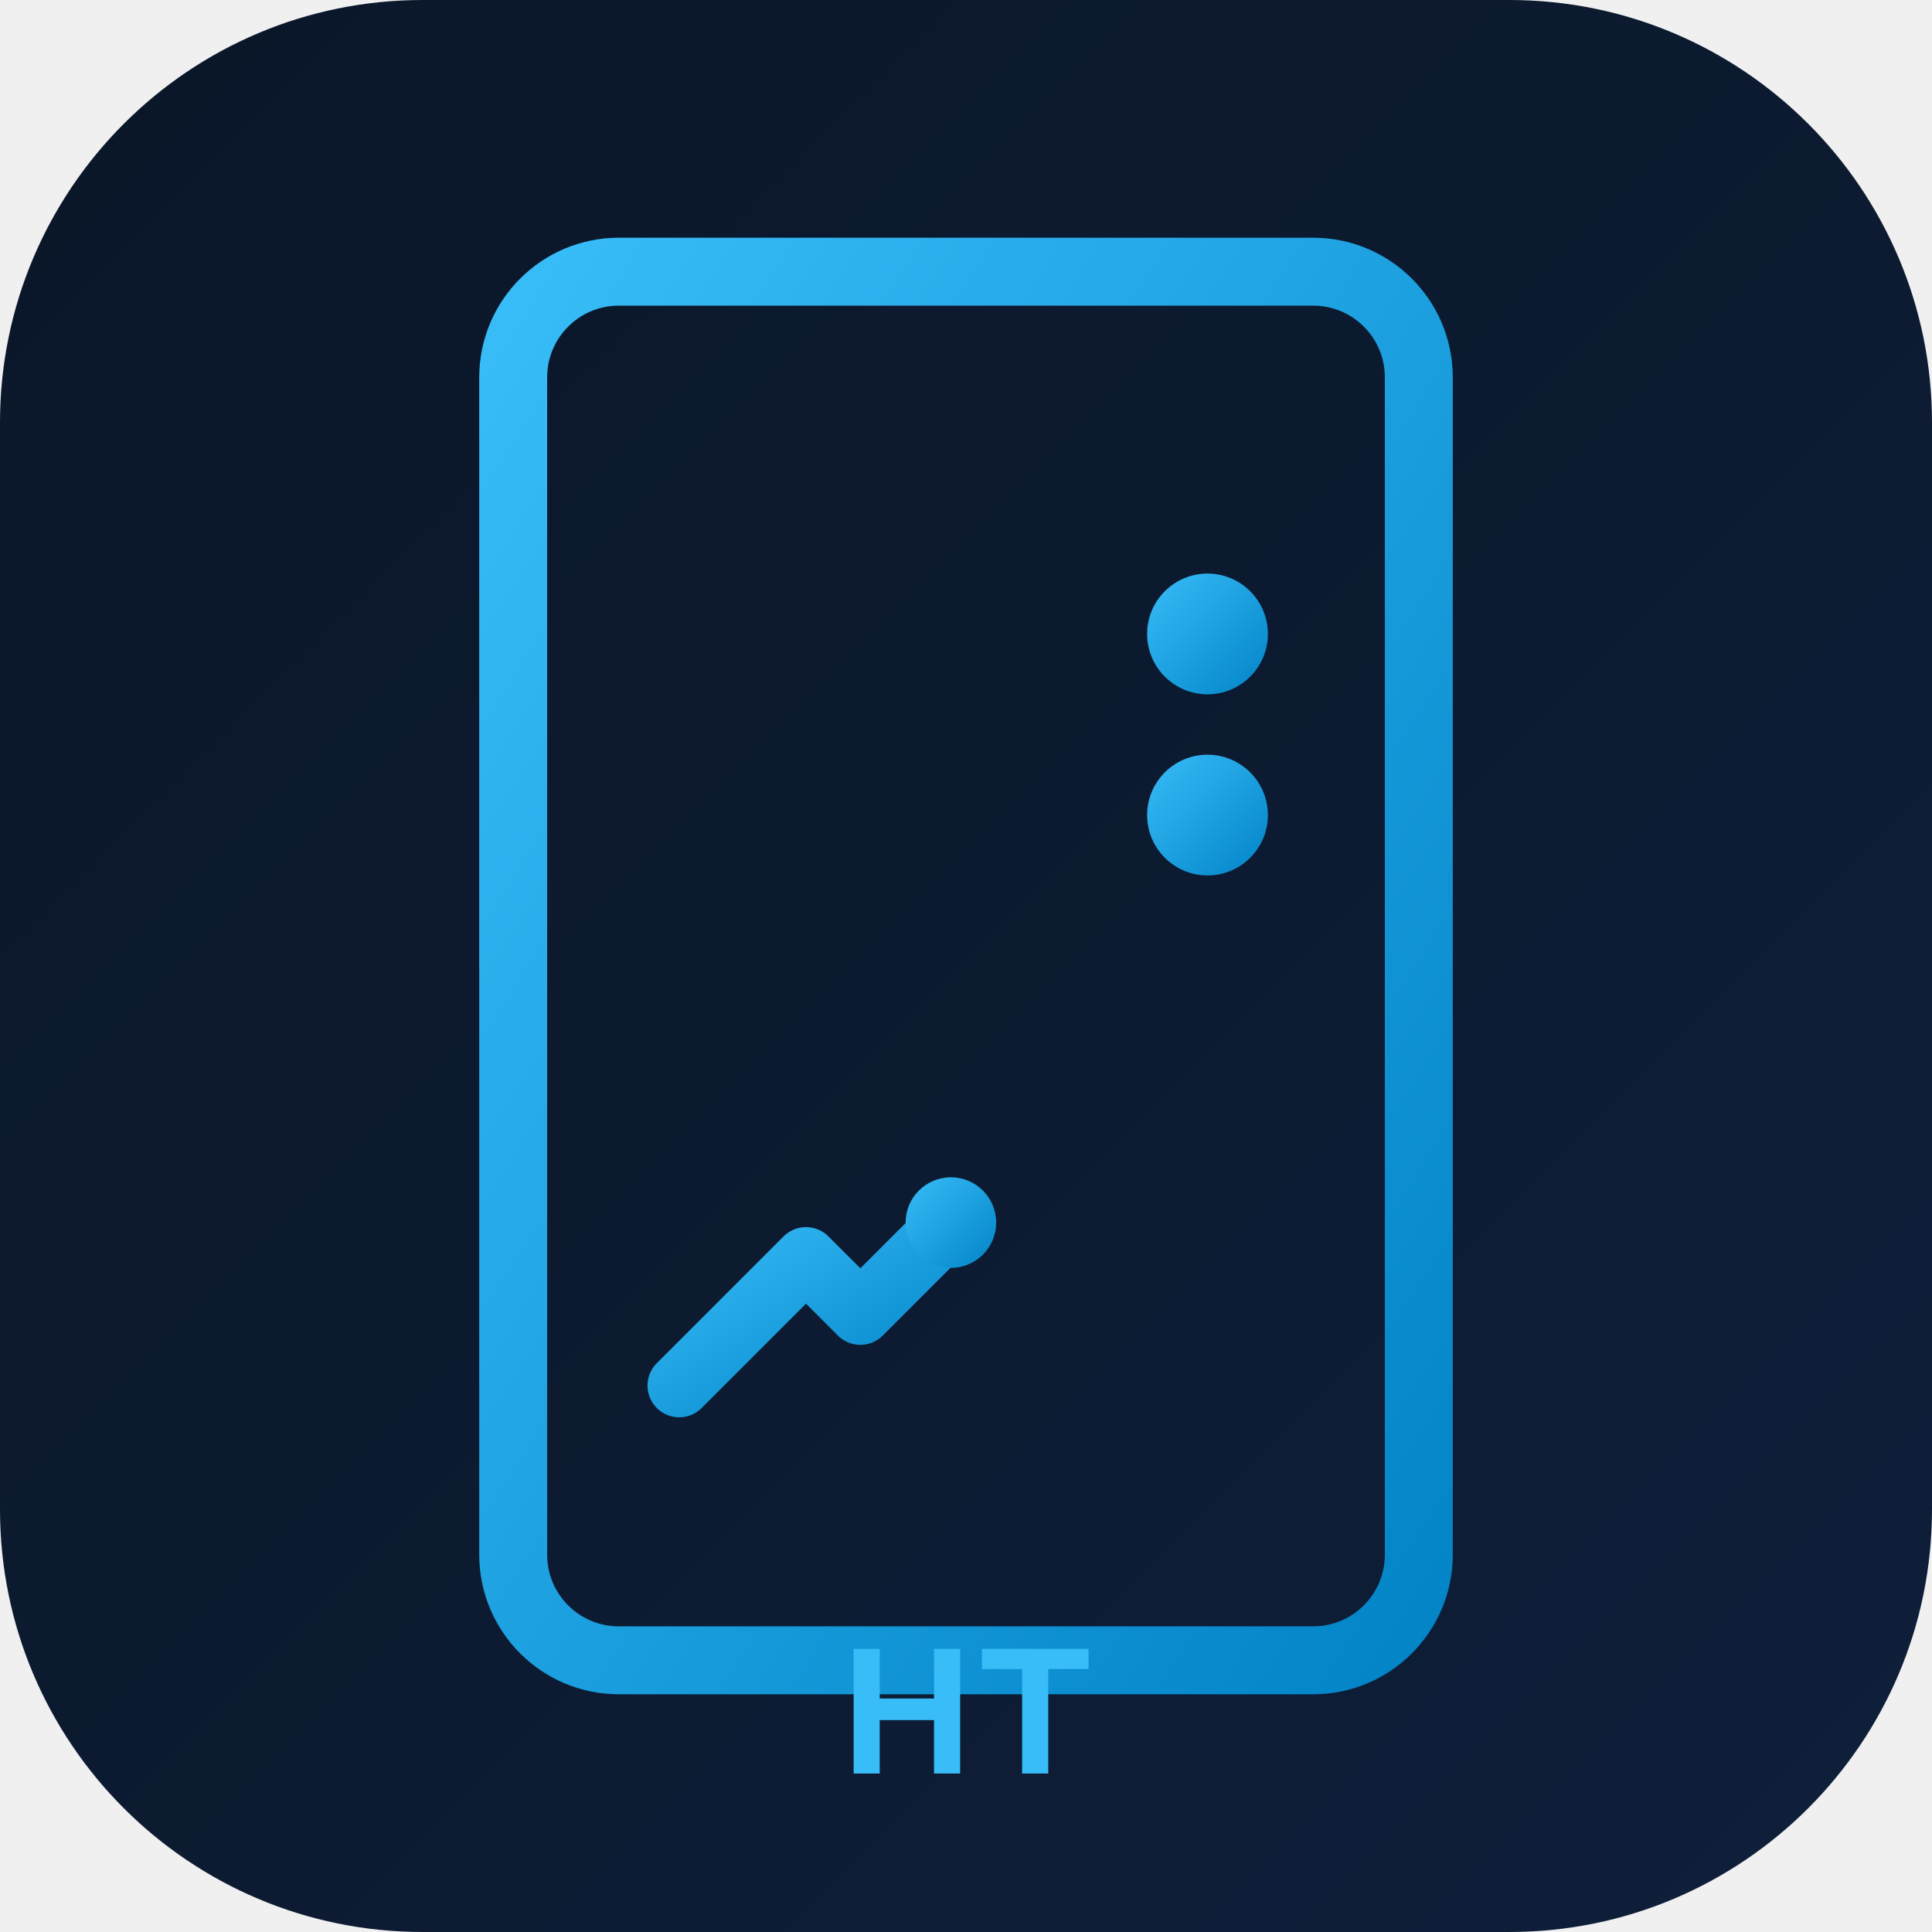
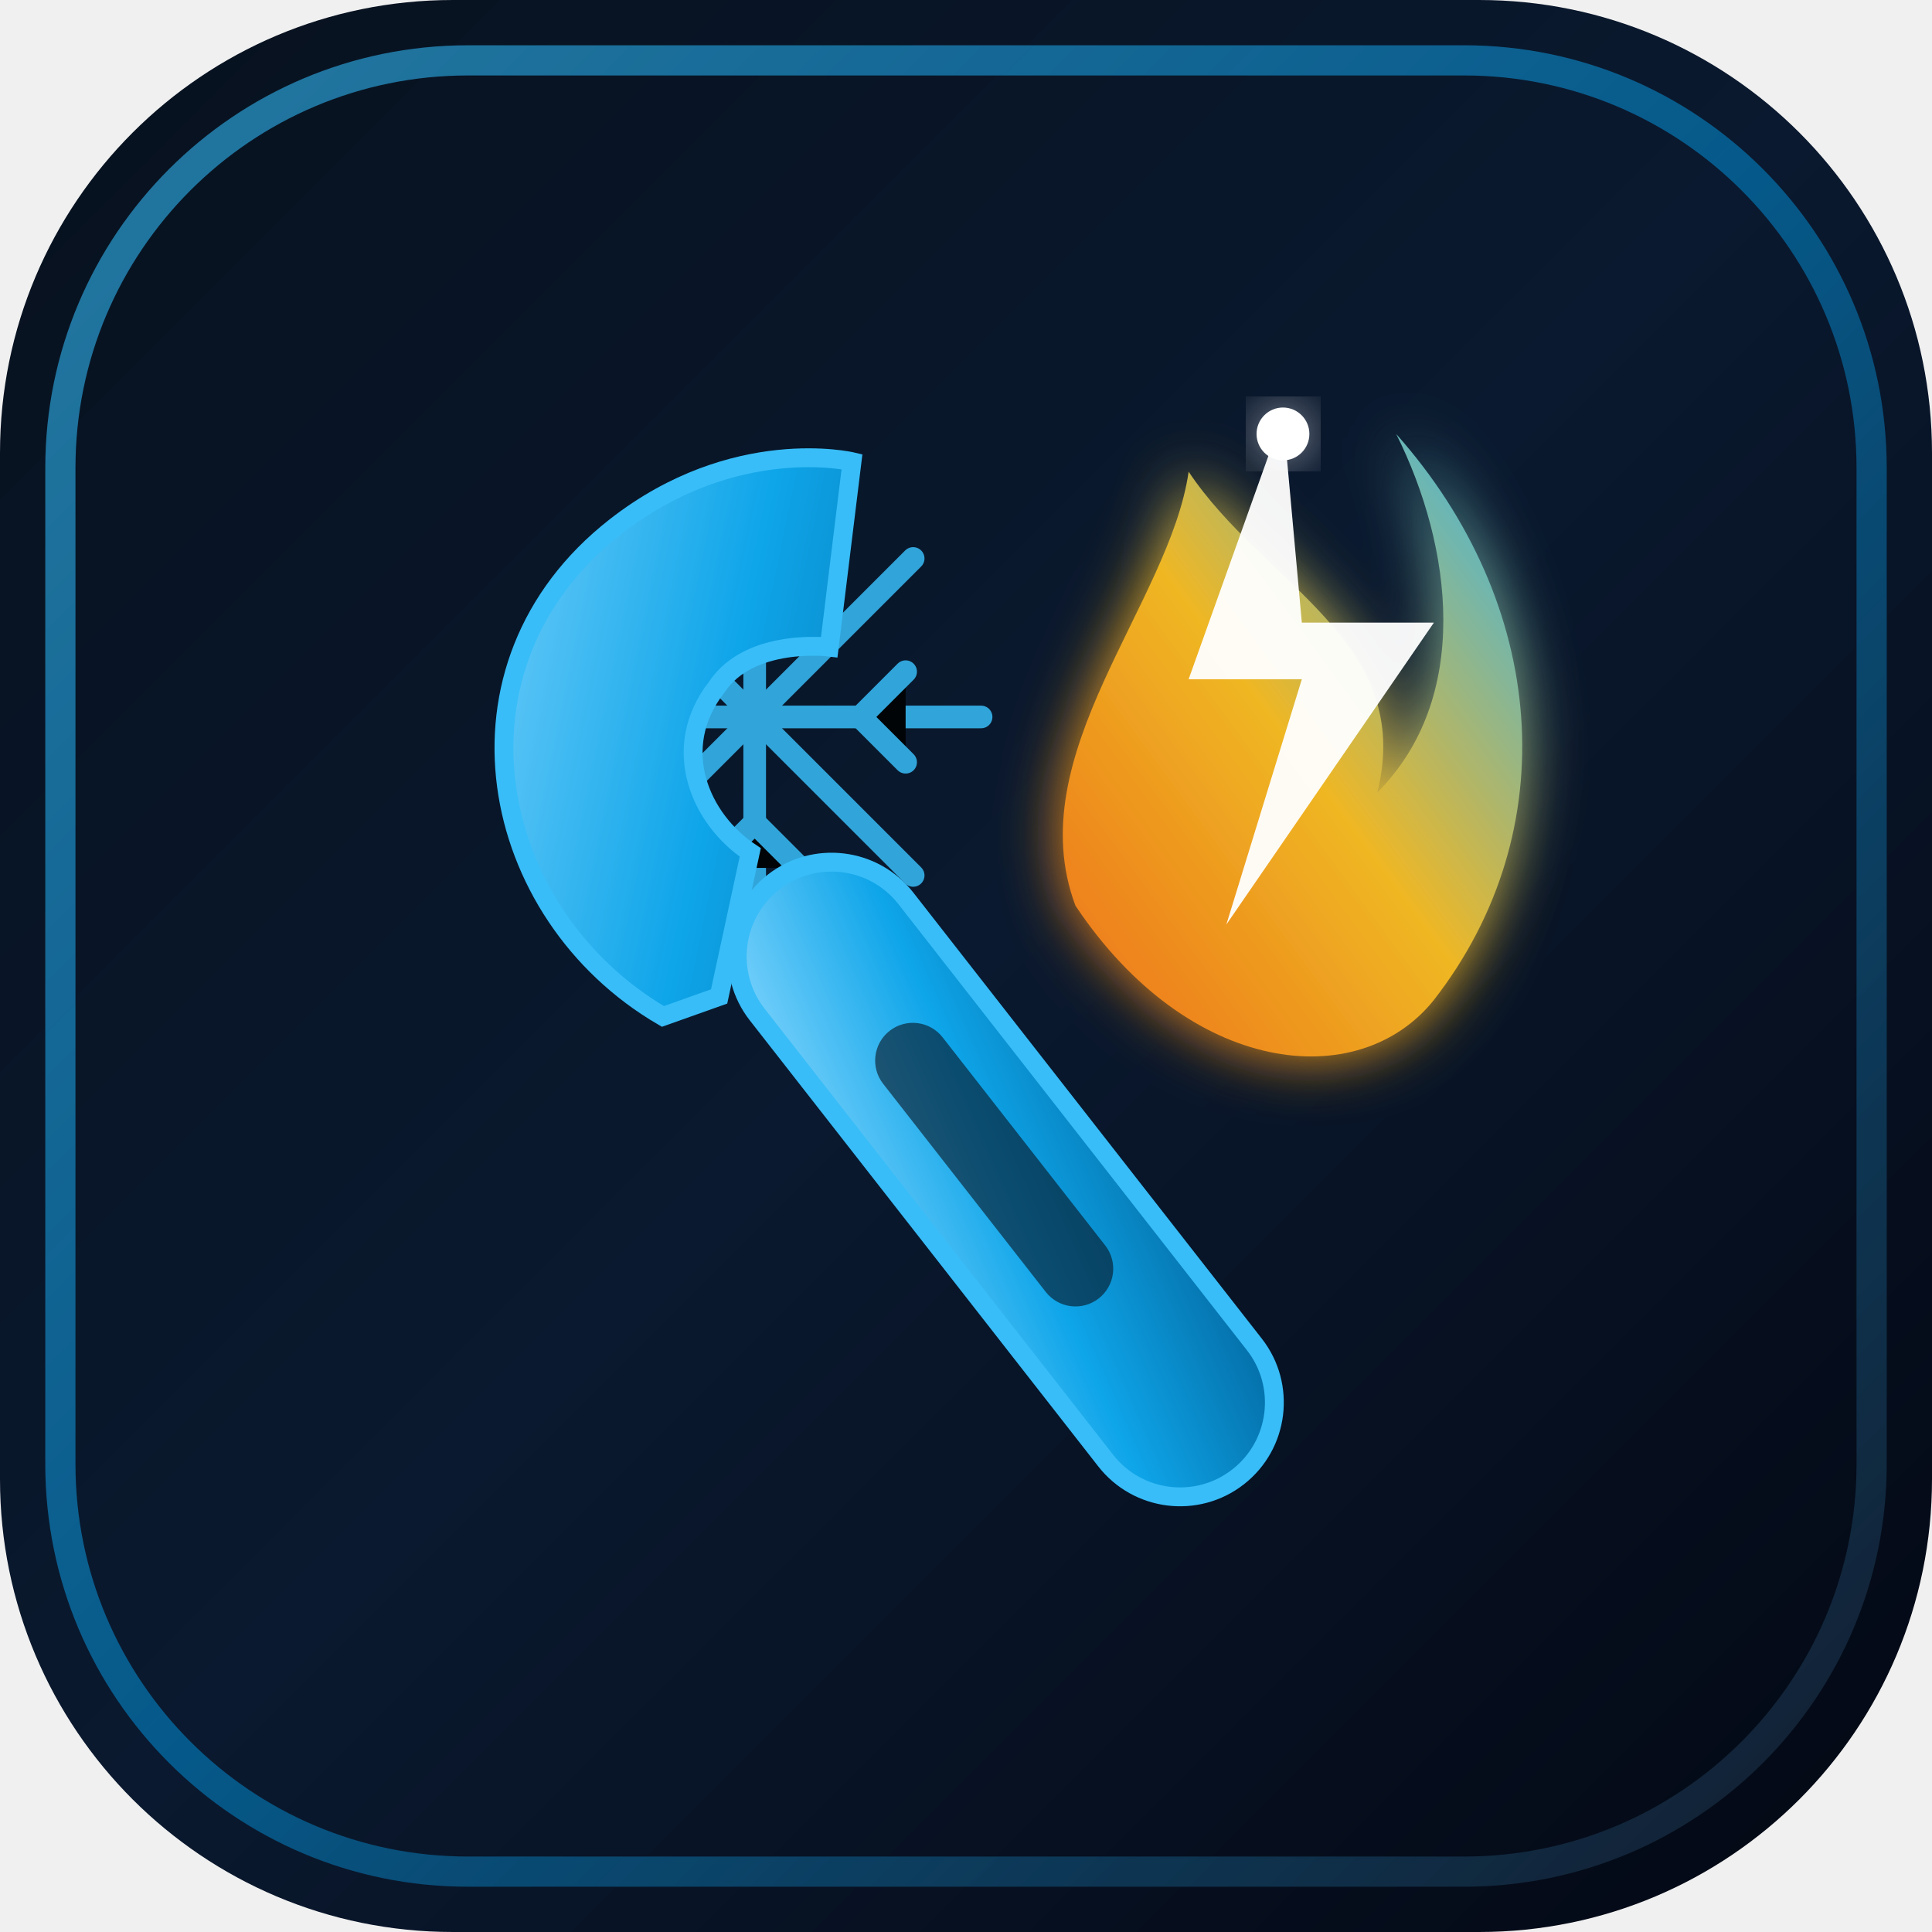
<svg xmlns="http://www.w3.org/2000/svg" viewBox="0 0 512 512" width="512" height="512">
  <defs>
-     <linearGradient id="bg" x1="0" y1="0" x2="1" y2="1">
-       <stop offset="0%" stop-color="#0a1628" />
-       <stop offset="100%" stop-color="#0f1f3a" />
+     <linearGradient id="bg" x1="0%" y1="0%" x2="100%" y2="100%">
+       <stop offset="0%" stop-color="#07111e" />
+       <stop offset="50%" stop-color="#0a192f" />
+       <stop offset="100%" stop-color="#030712" />
    </linearGradient>
-     <linearGradient id="accent" x1="0" y1="0" x2="1" y2="1">
+     <linearGradient id="borderGrad" x1="0%" y1="0%" x2="100%" y2="100%">
      <stop offset="0%" stop-color="#38bdf8" />
-       <stop offset="100%" stop-color="#0284c7" />
+       <stop offset="50%" stop-color="#0284c7" />
+       <stop offset="100%" stop-color="#1e293b" />
    </linearGradient>
+     <linearGradient id="wrenchGrad" x1="0%" y1="0%" x2="100%" y2="100%">
+       <stop offset="0%" stop-color="#7dd3fc" />
+       <stop offset="50%" stop-color="#0ea5e9" />
+       <stop offset="100%" stop-color="#0369a1" />
+     </linearGradient>
+     <linearGradient id="flameGrad" x1="0%" y1="100%" x2="100%" y2="0%">
+       <stop offset="0%" stop-color="#f97316" />
+       <stop offset="50%" stop-color="#fbbf24" />
+       <stop offset="100%" stop-color="#38bdf8" />
+     </linearGradient>
+     <filter id="glow" x="-20%" y="-20%" width="140%" height="140%">
+       <feGaussianBlur stdDeviation="8" result="blur" />
+       <feComposite in="SourceGraphic" in2="blur" operator="over" />
+     </filter>
  </defs>
-   <rect width="512" height="512" rx="112" fill="url(#bg)" />
-   <rect x="136" y="72" width="240" height="368" rx="28" fill="none" stroke="url(#accent)" stroke-width="18" />
-   <line x1="136" y1="256" x2="376" y2="256" stroke="url(#accent)" stroke-width="18" />
-   <circle cx="320" cy="168" r="16" fill="url(#accent)" />
-   <circle cx="320" cy="216" r="16" fill="url(#accent)" />
-   <g transform="translate(180,300) scale(2.4)">
-     <path d="M0 28 L14 14 L20 20 L30 10" fill="none" stroke="url(#accent)" stroke-width="7" stroke-linecap="round" stroke-linejoin="round" />
-     <circle cx="30" cy="10" r="5" fill="url(#accent)" />
+   <rect width="512" height="512" rx="120" fill="url(#bg)" />
+   <rect x="16" y="16" width="480" height="480" rx="108" fill="none" stroke="url(#borderGrad)" stroke-width="8" opacity="0.6" />
+   <g stroke="#38bdf8" stroke-width="6" stroke-linecap="round" opacity="0.85">
+     <line x1="200" y1="130" x2="200" y2="250" />
+     <line x1="140" y1="190" x2="260" y2="190" />
+     <line x1="158" y1="148" x2="242" y2="232" />
+     <line x1="158" y1="232" x2="242" y2="148" />
+     <path d="M 188 150 L 200 162 L 212 150 M 188 230 L 200 218 L 212 230" />
+     <path d="M 160 178 L 172 190 L 160 202 M 240 178 L 228 190 L 240 202" />
  </g>
-   <text x="256" y="470" font-family="Arial,sans-serif" font-size="48" font-weight="bold" fill="#38bdf8" text-anchor="middle" letter-spacing="2">HT</text>
+   <path d="M 285 240 C 270 200 310 160 315 125 C 335 155 375 170 365 210 C 390 185 385 145 370 115 C 410 160 415 220 380 265 C 360 290 315 285 285 240 Z" fill="url(#flameGrad)" opacity="0.95" filter="url(#glow)" />
+   <polygon points="340,110 315,180 345,180 325,245 380,165 345,165" fill="#ffffff" opacity="0.95" />
+   <g transform="rotate(-38 245 285)">
+     <rect x="220" y="220" width="50" height="200" rx="25" fill="url(#wrenchGrad)" stroke="#38bdf8" stroke-width="5" />
+     <rect x="235" y="270" width="20" height="90" rx="10" fill="#07111e" opacity="0.6" />
+     <path d="M 200 230 C 180 180 210 120 270 120 C 310 120 330 145 330 145 L 295 180 C 295 180 280 165 265 170 C 245 175 240 195 245 210 L 215 235 Z" fill="url(#wrenchGrad)" stroke="#38bdf8" stroke-width="5" />
+   </g>
+   <circle cx="340" cy="115" r="7" fill="#ffffff" filter="url(#glow)" />
</svg>
